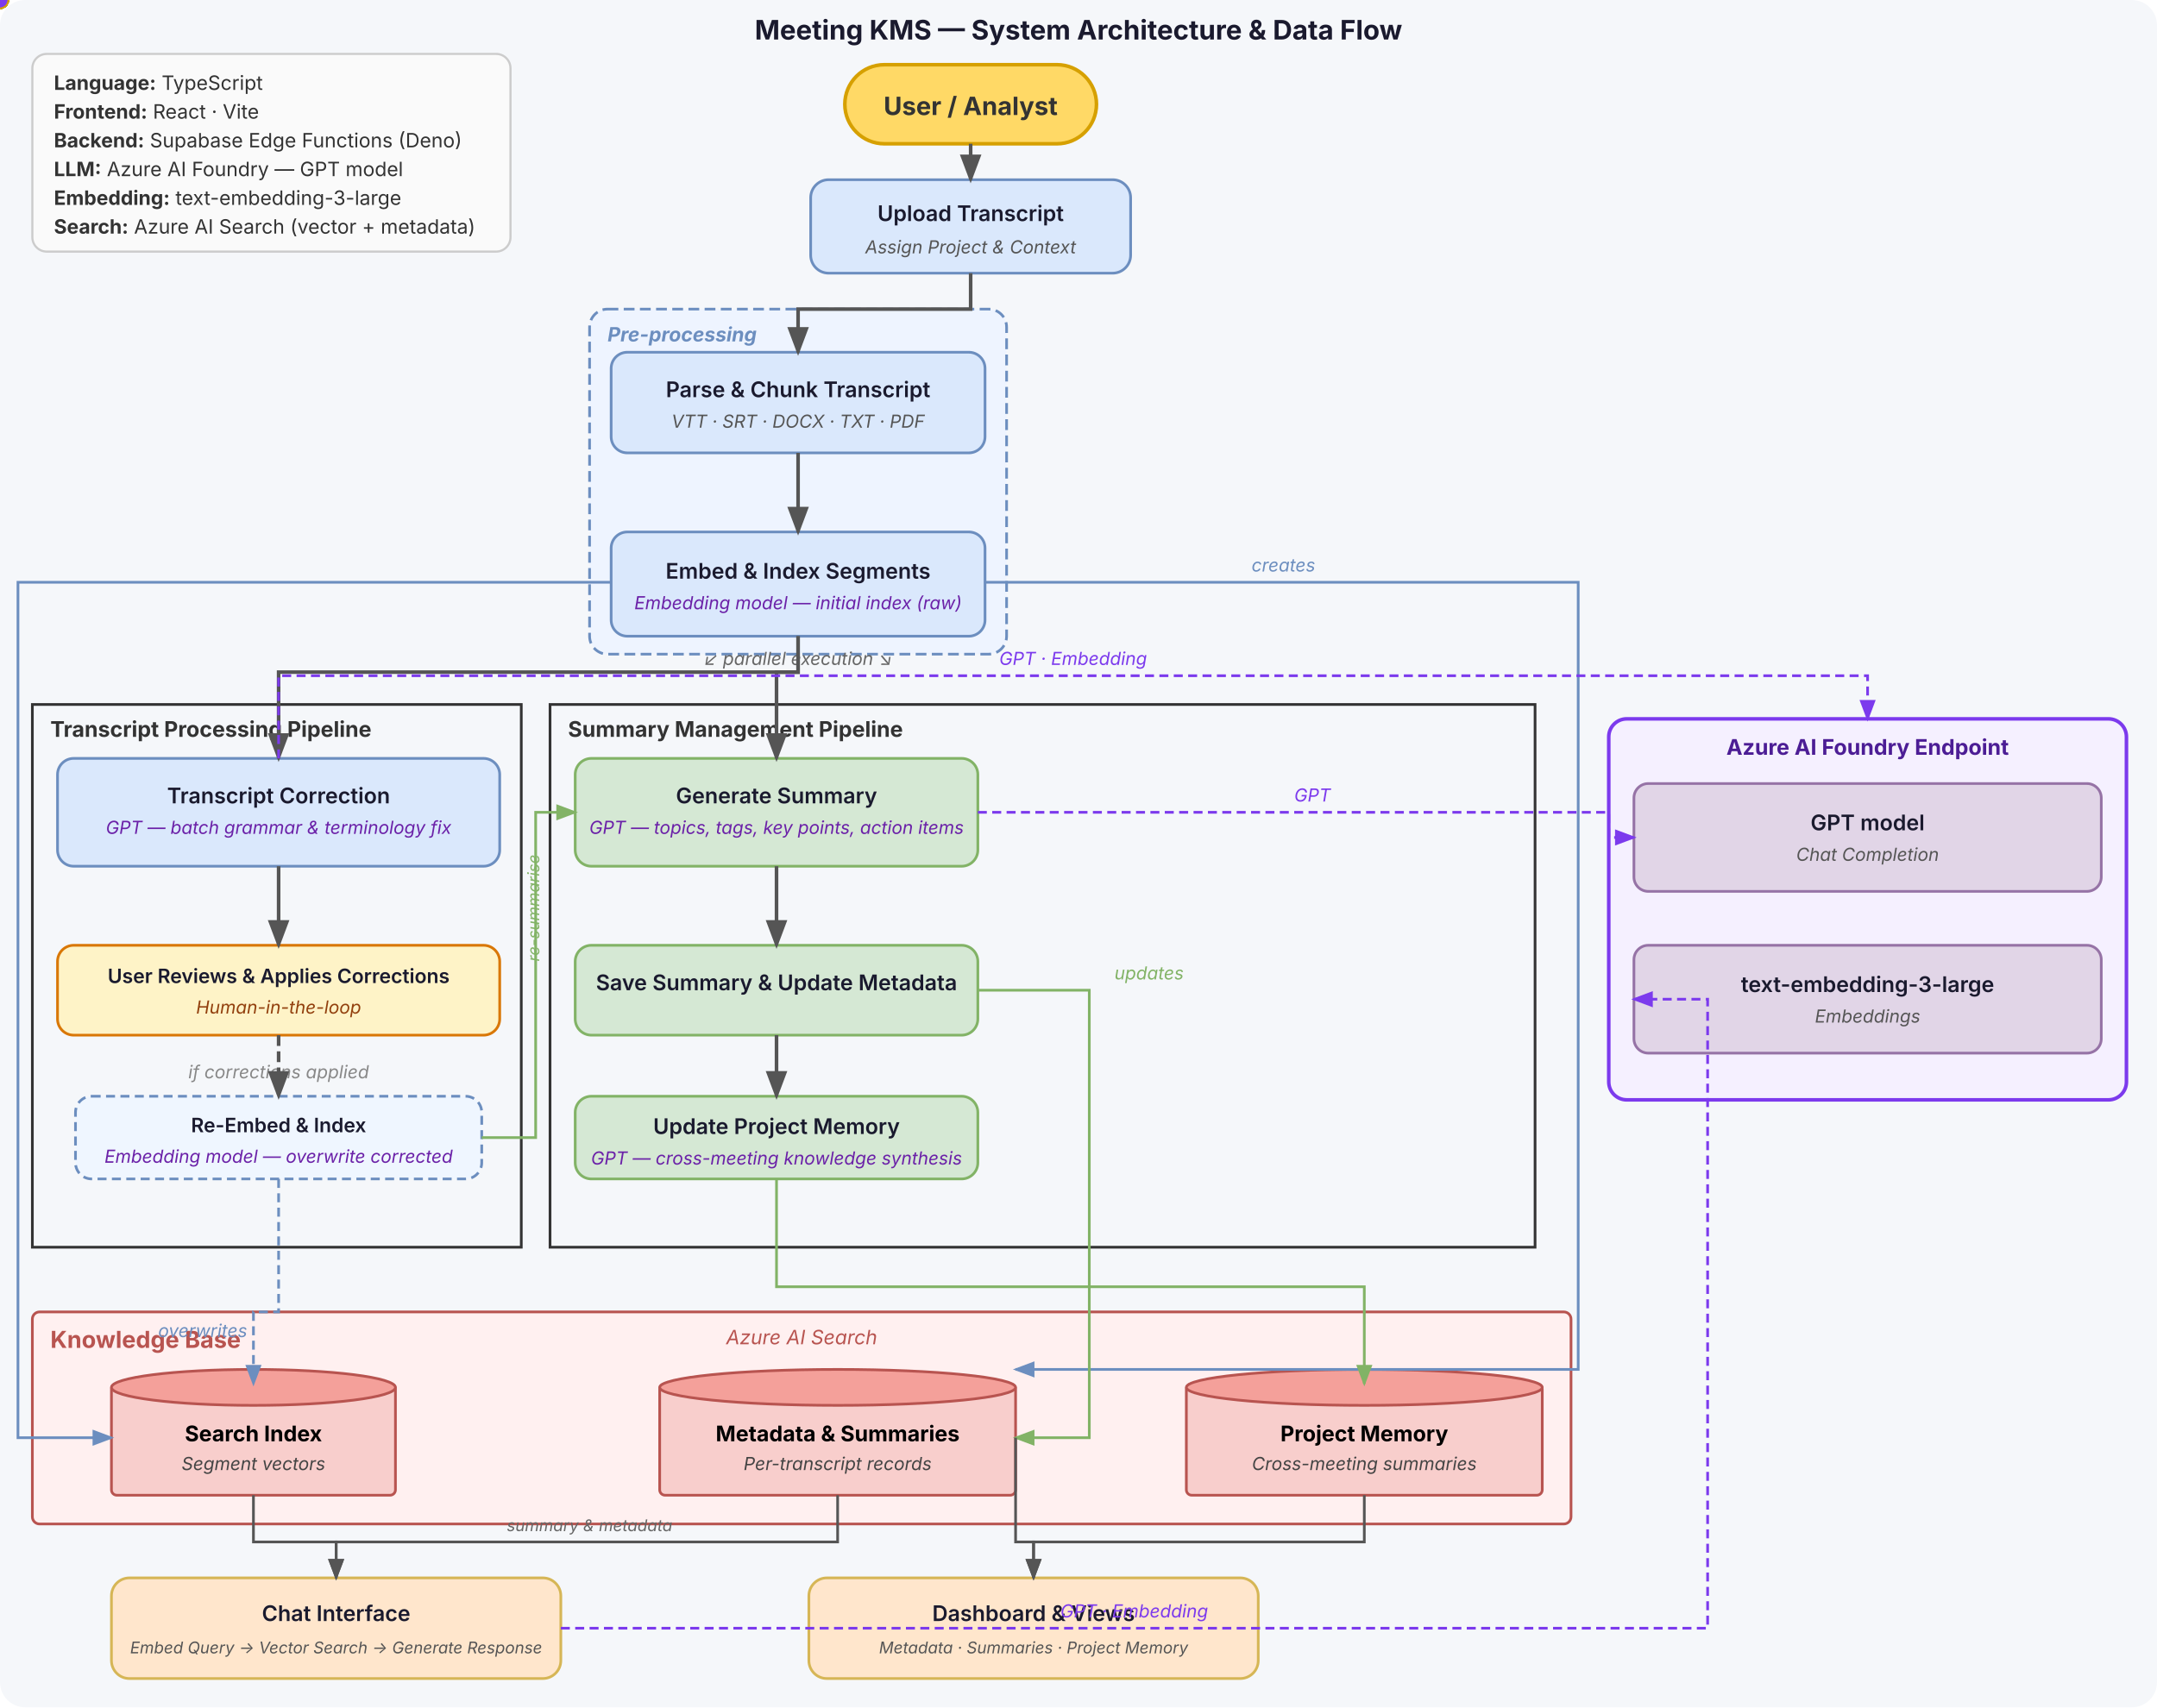
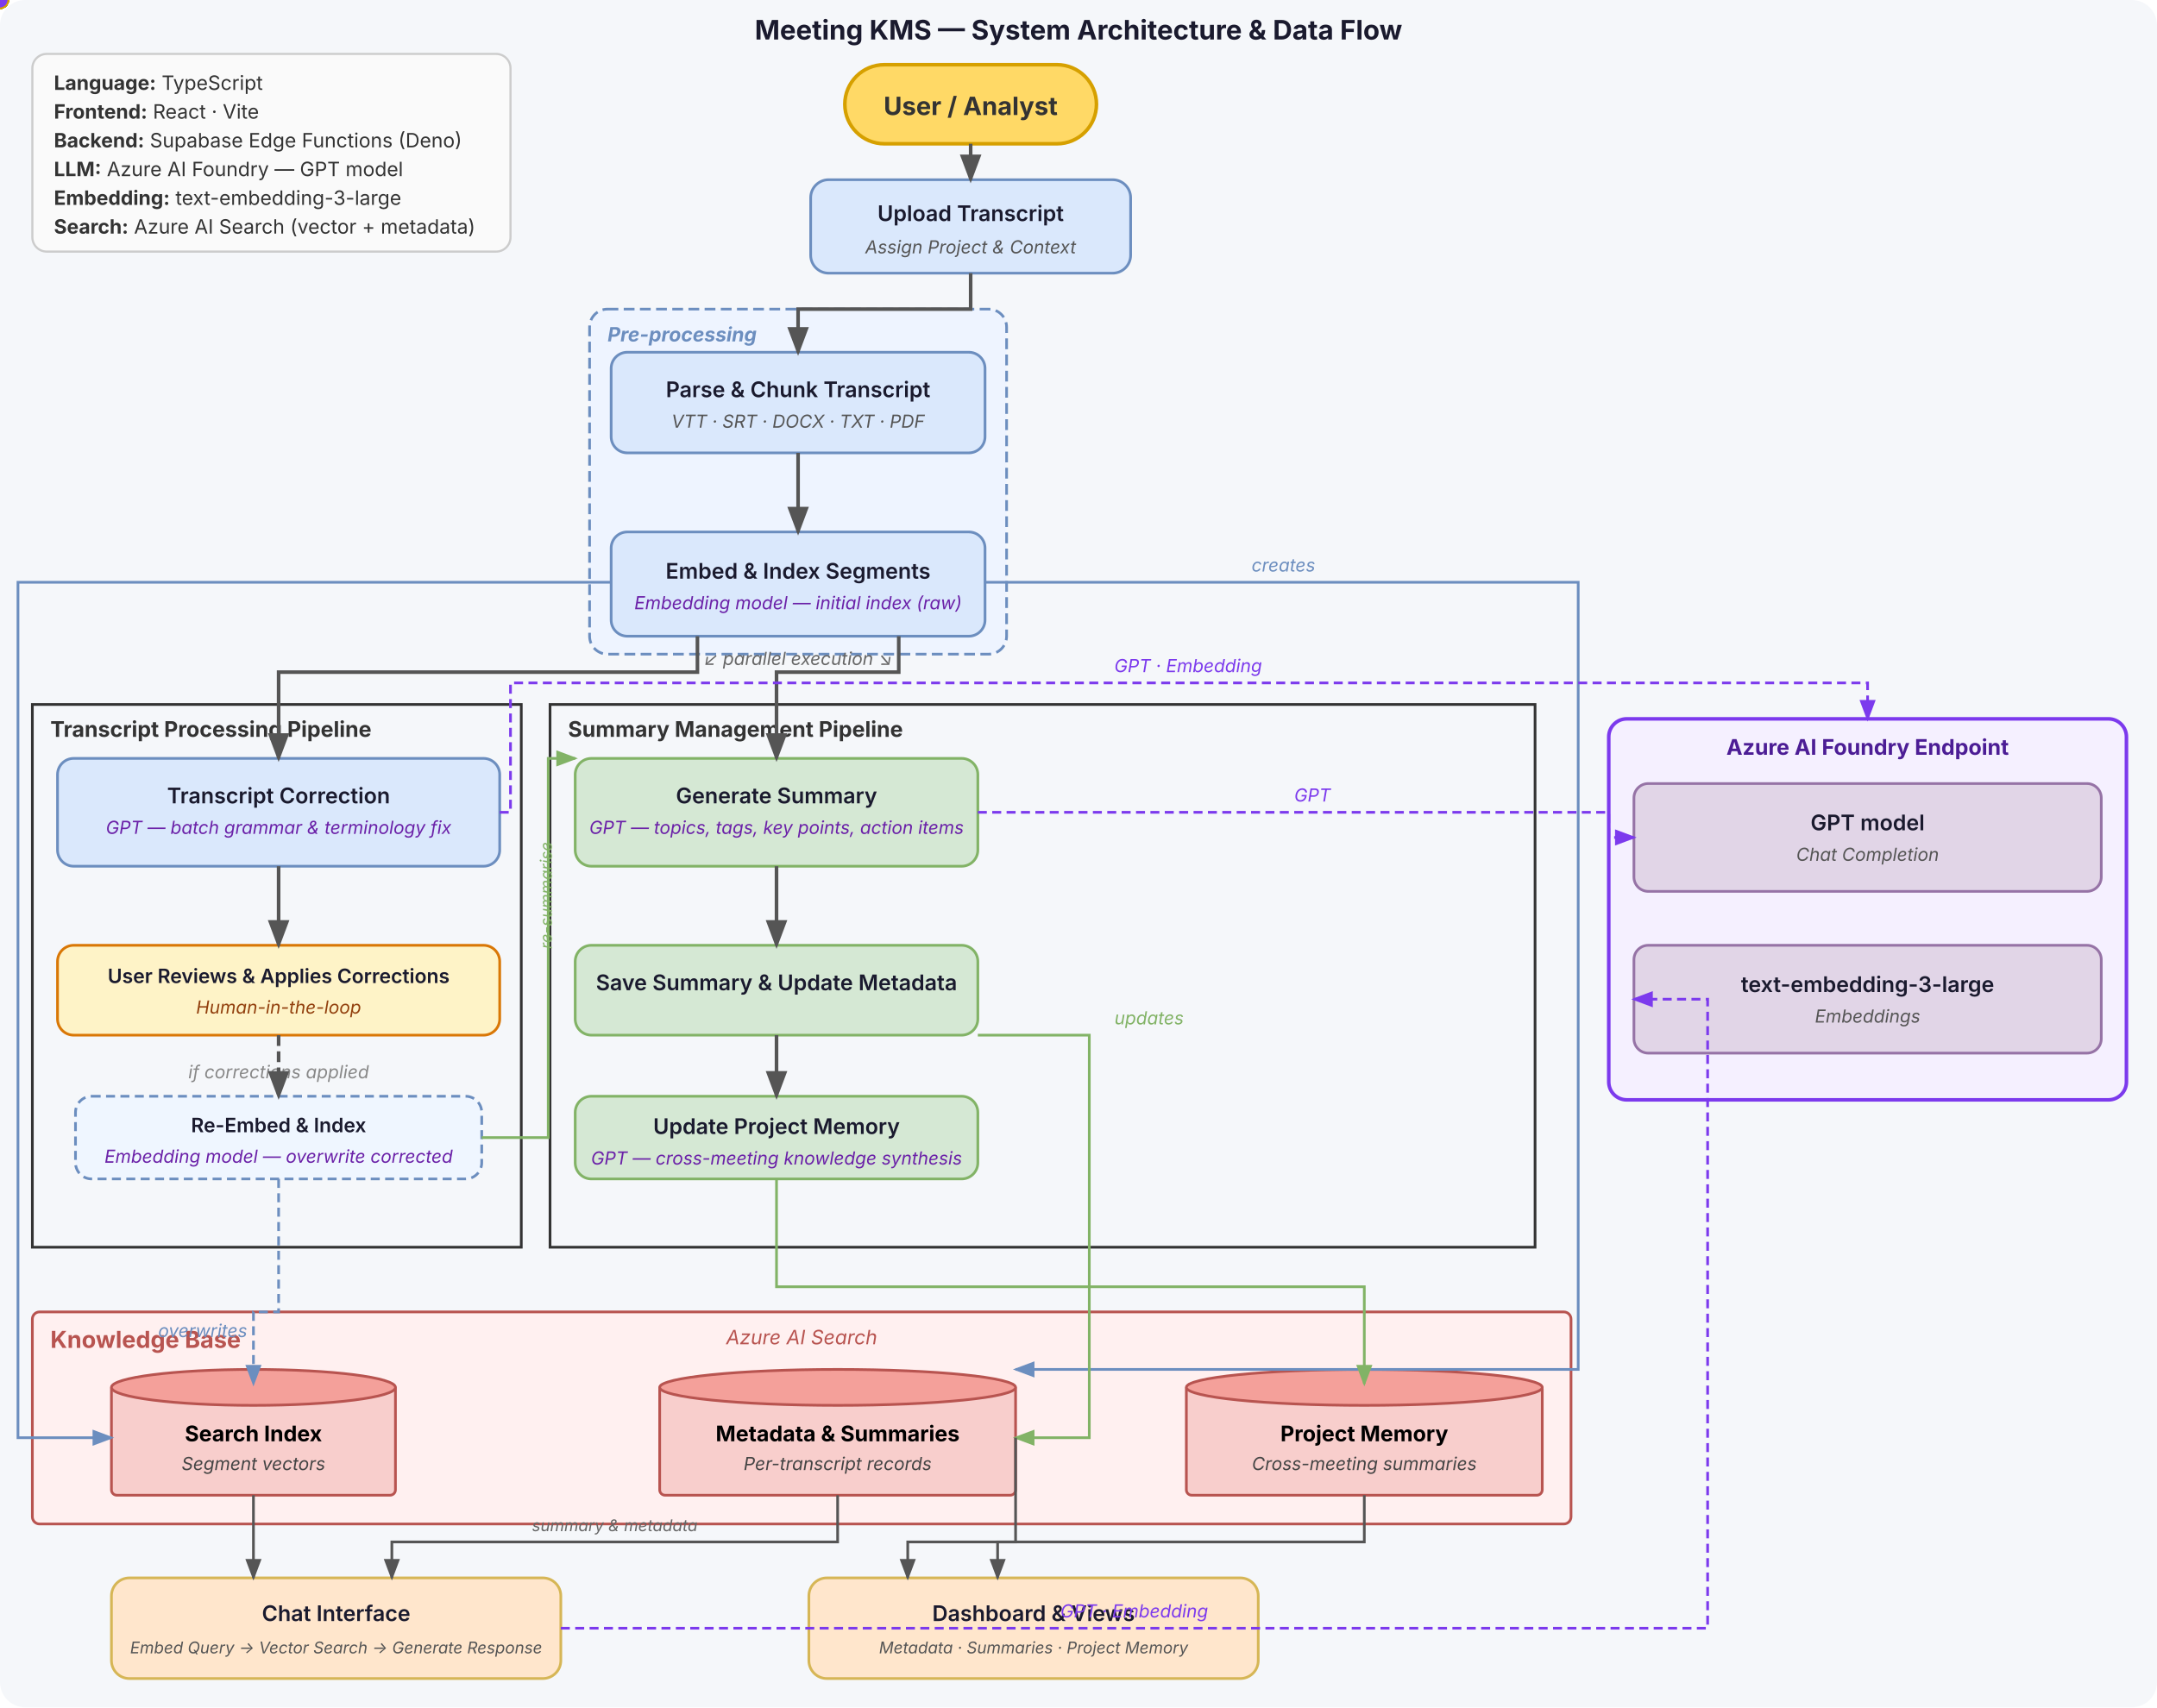
<svg xmlns="http://www.w3.org/2000/svg" xmlns:xlink="http://www.w3.org/1999/xlink" viewBox="0 0 1200 950" width="1200" height="950" font-family="-apple-system,BlinkMacSystemFont,'Segoe UI',sans-serif" font-size="13">
  <defs>
    <marker id="arr" markerWidth="8" markerHeight="6" refX="7" refY="3" orient="auto">
      <polygon points="0 0,8 3,0 6" fill="#555" />
    </marker>
    <marker id="arr-b" markerWidth="8" markerHeight="6" refX="7" refY="3" orient="auto">
      <polygon points="0 0,8 3,0 6" fill="#6C8EBF" />
    </marker>
    <marker id="arr-g" markerWidth="8" markerHeight="6" refX="7" refY="3" orient="auto">
      <polygon points="0 0,8 3,0 6" fill="#82B366" />
    </marker>
    <marker id="arr-v" markerWidth="8" markerHeight="6" refX="7" refY="3" orient="auto">
      <polygon points="0 0,8 3,0 6" fill="#7C3AED" />
    </marker>
  </defs>
  <rect width="1200" height="950" fill="#F5F7FA" rx="14" />
  <text x="600" y="22" text-anchor="middle" font-size="15" font-weight="700" fill="#1a1a2e">Meeting KMS — System Architecture &amp; Data Flow</text>
  <rect x="18" y="30" width="266" height="110" rx="8" fill="#FAFAFA" stroke="#CCCCCC" stroke-width="1.2" />
  <text x="30" y="50" font-size="11" fill="#333">
    <tspan font-weight="700">Language:</tspan>  TypeScript</text>
  <text x="30" y="66" font-size="11" fill="#333">
    <tspan font-weight="700">Frontend:</tspan>  React · Vite</text>
  <text x="30" y="82" font-size="11" fill="#333">
    <tspan font-weight="700">Backend:</tspan>   Supabase Edge Functions (Deno)</text>
  <text x="30" y="98" font-size="11" fill="#333">
    <tspan font-weight="700">LLM:</tspan>       Azure AI Foundry — GPT model</text>
  <text x="30" y="114" font-size="11" fill="#333">
    <tspan font-weight="700">Embedding:</tspan> text-embedding-3-large</text>
  <text x="30" y="130" font-size="11" fill="#333">
    <tspan font-weight="700">Search:</tspan>    Azure AI Search (vector + metadata)</text>
  <rect x="470" y="36" width="140" height="44" rx="22" fill="#FFD966" stroke="#D6A000" stroke-width="2" />
  <text x="540" y="64" text-anchor="middle" font-weight="700" font-size="14" fill="#333">User / Analyst</text>
  <rect x="451" y="100" width="178" height="52" rx="10" fill="#DAE8FC" stroke="#6C8EBF" stroke-width="1.5" />
  <text x="540" y="123" text-anchor="middle" font-weight="600" font-size="12" fill="#1a1a2e">Upload Transcript</text>
  <text x="540" y="141" text-anchor="middle" font-size="10" fill="#555" font-style="italic">Assign Project &amp; Context</text>
  <rect x="328" y="172" width="232" height="192" rx="10" fill="#EEF4FF" stroke="#6C8EBF" stroke-width="1.5" stroke-dasharray="6,3" />
  <text x="338" y="190" font-size="11" font-weight="700" fill="#6C8EBF" font-style="italic">Pre-processing</text>
  <rect x="340" y="196" width="208" height="56" rx="9" fill="#DAE8FC" stroke="#6C8EBF" stroke-width="1.5" />
  <text x="444" y="221" text-anchor="middle" font-weight="600" font-size="12" fill="#1a1a2e">Parse &amp; Chunk Transcript</text>
  <text x="444" y="238" text-anchor="middle" font-size="10" fill="#555" font-style="italic">VTT · SRT · DOCX · TXT · PDF</text>
  <rect x="340" y="296" width="208" height="58" rx="9" fill="#DAE8FC" stroke="#6C8EBF" stroke-width="1.5" />
  <text x="444" y="322" text-anchor="middle" font-weight="600" font-size="12" fill="#1a1a2e">Embed &amp; Index Segments</text>
  <text x="444" y="339" text-anchor="middle" font-size="10" fill="#6B21A8" font-style="italic">Embedding model — initial index (raw)</text>
  <text x="444" y="370" text-anchor="middle" font-size="10" fill="#666" font-style="italic">↙  parallel execution  ↘</text>
  <rect x="18" y="392" width="272" height="302" fill="none" stroke="#333" stroke-width="1.5" />
  <text x="28" y="410" font-size="12" font-weight="700" fill="#333">Transcript Processing Pipeline</text>
  <rect x="32" y="422" width="246" height="60" rx="9" fill="#DAE8FC" stroke="#6C8EBF" stroke-width="1.5" />
  <text x="155" y="447" text-anchor="middle" font-weight="600" font-size="12" fill="#1a1a2e">Transcript Correction</text>
  <text x="155" y="464" text-anchor="middle" font-size="10" fill="#6B21A8" font-style="italic">GPT — batch grammar &amp; terminology fix</text>
  <rect x="32" y="526" width="246" height="50" rx="9" fill="#FEF3C7" stroke="#D97706" stroke-width="1.5" />
  <text x="155" y="547" text-anchor="middle" font-weight="600" font-size="11" fill="#1a1a2e">User Reviews &amp; Applies Corrections</text>
  <text x="155" y="564" text-anchor="middle" font-size="10" fill="#92400E" font-style="italic">Human-in-the-loop</text>
  <text x="155" y="600" text-anchor="middle" font-size="10" fill="#888" font-style="italic">if corrections applied</text>
  <rect x="42" y="610" width="226" height="46" rx="9" fill="#EFF6FF" stroke="#6C8EBF" stroke-width="1.5" stroke-dasharray="5,3" />
  <text x="155" y="630" text-anchor="middle" font-weight="600" font-size="11" fill="#1a1a2e">Re-Embed &amp; Index</text>
  <text x="155" y="647" text-anchor="middle" font-size="10" fill="#6B21A8" font-style="italic">Embedding model — overwrite corrected</text>
  <rect x="306" y="392" width="548" height="302" fill="none" stroke="#333" stroke-width="1.5" />
  <text x="316" y="410" font-size="12" font-weight="700" fill="#333">Summary Management Pipeline</text>
  <rect x="320" y="422" width="224" height="60" rx="9" fill="#D5E8D4" stroke="#82B366" stroke-width="1.5" />
  <text x="432" y="447" text-anchor="middle" font-weight="600" font-size="12" fill="#1a1a2e">Generate Summary</text>
  <text x="432" y="464" text-anchor="middle" font-size="10" fill="#6B21A8" font-style="italic">GPT — topics, tags, key points, action items</text>
  <rect x="320" y="526" width="224" height="50" rx="9" fill="#D5E8D4" stroke="#82B366" stroke-width="1.5" />
  <text x="432" y="551" text-anchor="middle" font-weight="600" font-size="12" fill="#1a1a2e">Save Summary &amp; Update Metadata</text>
  <rect x="320" y="610" width="224" height="46" rx="9" fill="#D5E8D4" stroke="#82B366" stroke-width="1.5" />
  <text x="432" y="631" text-anchor="middle" font-weight="600" font-size="12" fill="#1a1a2e">Update Project Memory</text>
  <text x="432" y="648" text-anchor="middle" font-size="10" fill="#6B21A8" font-style="italic">GPT — cross-meeting knowledge synthesis</text>
  <rect x="895" y="400" width="288" height="212" rx="10" fill="#F5F0FF" stroke="#7C3AED" stroke-width="2" />
  <text x="1039" y="420" text-anchor="middle" font-size="12" font-weight="700" fill="#4C1D95">Azure AI Foundry Endpoint</text>
  <rect x="909" y="436" width="260" height="60" rx="8" fill="#E1D5E7" stroke="#9673A6" stroke-width="1.5" />
  <text x="1039" y="462" text-anchor="middle" font-weight="600" font-size="12" fill="#1a1a2e">GPT model</text>
  <text x="1039" y="479" text-anchor="middle" font-size="10" fill="#555" font-style="italic">Chat Completion</text>
  <rect x="909" y="526" width="260" height="60" rx="8" fill="#E1D5E7" stroke="#9673A6" stroke-width="1.5" />
  <text x="1039" y="552" text-anchor="middle" font-weight="600" font-size="12" fill="#1a1a2e">text-embedding-3-large</text>
  <text x="1039" y="569" text-anchor="middle" font-size="10" fill="#555" font-style="italic">Embeddings</text>
  <rect x="18" y="730" width="856" height="118" rx="4" fill="#FFF0F0" stroke="#B85450" stroke-width="1.5" />
  <text x="28" y="750" font-size="13" font-weight="700" fill="#B85450">Knowledge Base</text>
  <text x="446" y="748" text-anchor="middle" font-size="11" fill="#B85450" font-style="italic">Azure AI Search</text>
  <rect x="62" y="770" width="158" height="62" rx="3" fill="#F8CECC" stroke="#B85450" stroke-width="1.5" />
  <ellipse cx="141" cy="772" rx="79" ry="10" fill="#F4A09A" stroke="#B85450" stroke-width="1.5" />
  <text x="141" y="802" text-anchor="middle" font-weight="700" font-size="12" fill="#000">Search Index</text>
  <text x="141" y="818" text-anchor="middle" font-size="10" fill="#444" font-style="italic">Segment vectors</text>
  <rect x="367" y="770" width="198" height="62" rx="3" fill="#F8CECC" stroke="#B85450" stroke-width="1.5" />
  <ellipse cx="466" cy="772" rx="99" ry="10" fill="#F4A09A" stroke="#B85450" stroke-width="1.5" />
  <text x="466" y="802" text-anchor="middle" font-weight="700" font-size="12" fill="#000">Metadata &amp; Summaries</text>
  <text x="466" y="818" text-anchor="middle" font-size="10" fill="#444" font-style="italic">Per-transcript records</text>
  <rect x="660" y="770" width="198" height="62" rx="3" fill="#F8CECC" stroke="#B85450" stroke-width="1.5" />
  <ellipse cx="759" cy="772" rx="99" ry="10" fill="#F4A09A" stroke="#B85450" stroke-width="1.5" />
  <text x="759" y="802" text-anchor="middle" font-weight="700" font-size="12" fill="#000">Project Memory</text>
  <text x="759" y="818" text-anchor="middle" font-size="10" fill="#444" font-style="italic">Cross-meeting summaries</text>
  <rect x="62" y="878" width="250" height="56" rx="10" fill="#FFE6CC" stroke="#D6B656" stroke-width="1.5" />
  <text x="187" y="902" text-anchor="middle" font-weight="600" font-size="12" fill="#1a1a2e">Chat Interface</text>
  <text x="187" y="920" text-anchor="middle" font-size="9" fill="#555" font-style="italic">Embed Query → Vector Search → Generate Response</text>
  <rect x="450" y="878" width="250" height="56" rx="10" fill="#FFE6CC" stroke="#D6B656" stroke-width="1.5" />
  <text x="575" y="902" text-anchor="middle" font-weight="600" font-size="12" fill="#1a1a2e">Dashboard &amp; Views</text>
  <text x="575" y="920" text-anchor="middle" font-size="9" fill="#555" font-style="italic">Metadata · Summaries · Project Memory</text>
  <path id="p1" d="M540,80 L540,100" stroke="#555" stroke-width="2" fill="none" marker-end="url(#arr)" />
  <path id="p2" d="M540,152 L540,172 L444,172 L444,196" stroke="#555" stroke-width="2" fill="none" marker-end="url(#arr)" />
  <path id="p3" d="M444,252 L444,296" stroke="#555" stroke-width="2" fill="none" marker-end="url(#arr)" />
-   <path id="p4" d="M444,354 L444,374 L155,374 L155,422" stroke="#555" stroke-width="2" fill="none" marker-end="url(#arr)" />
-   <path id="p5" d="M444,354 L444,374 L432,374 L432,422" stroke="#555" stroke-width="2" fill="none" marker-end="url(#arr)" />
+   <path id="p4" d="M388,354 L388,374 L155,374 L155,422" stroke="#555" stroke-width="2" fill="none" marker-end="url(#arr)" />
+   <path id="p5" d="M500,354 L500,374 L432,374 L432,422" stroke="#555" stroke-width="2" fill="none" marker-end="url(#arr)" />
  <path id="p6" d="M155,482 L155,526" stroke="#555" stroke-width="2" fill="none" marker-end="url(#arr)" />
  <path id="p7" d="M155,576 L155,610" stroke="#555" stroke-width="2" stroke-dasharray="6,3" fill="none" marker-end="url(#arr)" />
  <path id="p8" d="M432,482 L432,526" stroke="#555" stroke-width="2" fill="none" marker-end="url(#arr)" />
  <path id="p9" d="M432,576 L432,610" stroke="#555" stroke-width="2" fill="none" marker-end="url(#arr)" />
  <path id="kb1" d="M340,324 L10,324 L10,800 L62,800" stroke="#6C8EBF" stroke-width="1.5" fill="none" marker-end="url(#arr-b)" />
  <path id="kb2" d="M548,324 L878,324 L878,762 L565,762" stroke="#6C8EBF" stroke-width="1.5" fill="none" marker-end="url(#arr-b)" />
  <text x="714" y="318" text-anchor="middle" font-size="10" fill="#6C8EBF" font-style="italic">creates</text>
  <path id="kb3" d="M155,656 L155,730 L141,730 L141,770" stroke="#6C8EBF" stroke-width="1.5" stroke-dasharray="5,3" fill="none" marker-end="url(#arr-b)" />
  <text x="88" y="744" font-size="10" fill="#6C8EBF" font-style="italic">overwrites</text>
-   <path id="p_re2sum" d="M268,633 L298,633 L298,452 L320,452" stroke="#82B366" stroke-width="1.5" fill="none" marker-end="url(#arr-g)" />
-   <text x="300" y="535" font-size="9" fill="#82B366" font-style="italic" transform="rotate(-90,300,535)">re-summarise</text>
-   <path id="kb4" d="M544,551 L606,551 L606,800 L565,800" stroke="#82B366" stroke-width="1.5" fill="none" marker-end="url(#arr-g)" />
-   <text x="620" y="545" font-size="10" fill="#82B366" font-style="italic">updates</text>
+   <path id="p_re2sum" d="M268,633 L305,633 L305,422 L320,422" stroke="#82B366" stroke-width="1.5" fill="none" marker-end="url(#arr-g)" />
+   <text x="307" y="528" font-size="9" fill="#82B366" font-style="italic" transform="rotate(-90,307,528)">re-summarise</text>
+   <path id="kb4" d="M544,576 L606,576 L606,800 L565,800" stroke="#82B366" stroke-width="1.5" fill="none" marker-end="url(#arr-g)" />
+   <text x="620" y="570" font-size="10" fill="#82B366" font-style="italic">updates</text>
  <path id="kb5" d="M432,656 L432,716 L759,716 L759,770" stroke="#82B366" stroke-width="1.5" fill="none" marker-end="url(#arr-g)" />
-   <path id="r1" d="M141,832 L141,858 L187,858 L187,878" stroke="#555" stroke-width="1.5" fill="none" marker-end="url(#arr)" />
-   <path id="r2" d="M466,832 L466,858 L187,858 L187,878" stroke="#555" stroke-width="1.5" fill="none" marker-end="url(#arr)" />
-   <text x="328" y="852" text-anchor="middle" font-size="9" fill="#666" font-style="italic">summary &amp; metadata</text>
-   <path id="r3" d="M565,800 L565,858 L575,858 L575,878" stroke="#555" stroke-width="1.5" fill="none" marker-end="url(#arr)" />
-   <path id="r4" d="M759,832 L759,858 L575,858 L575,878" stroke="#555" stroke-width="1.5" fill="none" marker-end="url(#arr)" />
-   <path id="ai1" d="M155,422 L155,376 L1039,376 L1039,400" stroke="#7C3AED" stroke-width="1.5" stroke-dasharray="5,3" fill="none" marker-end="url(#arr-v)" />
-   <text x="597" y="370" text-anchor="middle" font-size="10" fill="#7C3AED" font-style="italic">GPT · Embedding</text>
+   <path id="r1" d="M141,832 L141,878" stroke="#555" stroke-width="1.5" fill="none" marker-end="url(#arr)" />
+   <path id="r2" d="M466,832 L466,858 L218,858 L218,878" stroke="#555" stroke-width="1.5" fill="none" marker-end="url(#arr)" />
+   <text x="342" y="852" text-anchor="middle" font-size="9" fill="#666" font-style="italic">summary &amp; metadata</text>
+   <path id="r3" d="M565,800 L565,858 L505,858 L505,878" stroke="#555" stroke-width="1.5" fill="none" marker-end="url(#arr)" />
+   <path id="r4" d="M759,832 L759,858 L555,858 L555,878" stroke="#555" stroke-width="1.5" fill="none" marker-end="url(#arr)" />
+   <path id="ai1" d="M278,452 L284,452 L284,380 L1039,380 L1039,400" stroke="#7C3AED" stroke-width="1.5" stroke-dasharray="5,3" fill="none" marker-end="url(#arr-v)" />
+   <text x="661" y="374" text-anchor="middle" font-size="10" fill="#7C3AED" font-style="italic">GPT · Embedding</text>
  <path id="ai2" d="M544,452 L895,452 L895,466 L909,466" stroke="#7C3AED" stroke-width="1.5" stroke-dasharray="5,3" fill="none" marker-end="url(#arr-v)" />
  <text x="720" y="446" font-size="10" fill="#7C3AED" font-style="italic">GPT</text>
  <path id="ai3" d="M312,906 L950,906 L950,556 L909,556" stroke="#7C3AED" stroke-width="1.5" stroke-dasharray="5,3" fill="none" marker-end="url(#arr-v)" />
  <text x="631" y="900" text-anchor="middle" font-size="10" fill="#7C3AED" font-style="italic">GPT · Embedding</text>
  <circle r="5" fill="#4A90D9" opacity="0.9">
    <animateMotion dur="0.5s" repeatCount="indefinite" begin="0s">
      <mpath href="#p1" xlink:href="#p1" />
    </animateMotion>
  </circle>
  <circle r="5" fill="#4A90D9" opacity="0.9">
    <animateMotion dur="0.5s" repeatCount="indefinite" begin="0.25s">
      <mpath href="#p1" xlink:href="#p1" />
    </animateMotion>
  </circle>
  <circle r="5" fill="#4A90D9" opacity="0.9">
    <animateMotion dur="1.6s" repeatCount="indefinite" begin="0.2s">
      <mpath href="#p2" xlink:href="#p2" />
    </animateMotion>
  </circle>
  <circle r="5" fill="#4A90D9" opacity="0.9">
    <animateMotion dur="1.6s" repeatCount="indefinite" begin="1.0s">
      <mpath href="#p2" xlink:href="#p2" />
    </animateMotion>
  </circle>
  <circle r="5" fill="#4A90D9" opacity="0.9">
    <animateMotion dur="0.8s" repeatCount="indefinite" begin="0.5s">
      <mpath href="#p3" xlink:href="#p3" />
    </animateMotion>
  </circle>
  <circle r="5" fill="#4A90D9" opacity="0.9">
    <animateMotion dur="0.8s" repeatCount="indefinite" begin="0.9s">
      <mpath href="#p3" xlink:href="#p3" />
    </animateMotion>
  </circle>
  <circle r="5" fill="#6C8EBF" opacity="0.9">
    <animateMotion dur="2.5s" repeatCount="indefinite" begin="0.8s">
      <mpath href="#p4" xlink:href="#p4" />
    </animateMotion>
  </circle>
  <circle r="5" fill="#6C8EBF" opacity="0.9">
    <animateMotion dur="2.5s" repeatCount="indefinite" begin="2.0s">
      <mpath href="#p4" xlink:href="#p4" />
    </animateMotion>
  </circle>
  <circle r="5" fill="#82B366" opacity="0.9">
    <animateMotion dur="1.0s" repeatCount="indefinite" begin="0.8s">
      <mpath href="#p5" xlink:href="#p5" />
    </animateMotion>
  </circle>
  <circle r="5" fill="#82B366" opacity="0.9">
    <animateMotion dur="1.0s" repeatCount="indefinite" begin="1.3s">
      <mpath href="#p5" xlink:href="#p5" />
    </animateMotion>
  </circle>
  <circle r="5" fill="#6C8EBF" opacity="0.9">
    <animateMotion dur="0.8s" repeatCount="indefinite" begin="1.2s">
      <mpath href="#p6" xlink:href="#p6" />
    </animateMotion>
  </circle>
  <circle r="5" fill="#6C8EBF" opacity="0.9">
    <animateMotion dur="0.8s" repeatCount="indefinite" begin="1.6s">
      <mpath href="#p6" xlink:href="#p6" />
    </animateMotion>
  </circle>
  <circle r="5" fill="#D97706" opacity="0.9">
    <animateMotion dur="0.6s" repeatCount="indefinite" begin="1.5s">
      <mpath href="#p7" xlink:href="#p7" />
    </animateMotion>
  </circle>
  <circle r="5" fill="#D97706" opacity="0.9">
    <animateMotion dur="0.6s" repeatCount="indefinite" begin="1.85s">
      <mpath href="#p7" xlink:href="#p7" />
    </animateMotion>
  </circle>
  <circle r="5" fill="#82B366" opacity="0.9">
    <animateMotion dur="0.8s" repeatCount="indefinite" begin="1.2s">
      <mpath href="#p8" xlink:href="#p8" />
    </animateMotion>
  </circle>
  <circle r="5" fill="#82B366" opacity="0.9">
    <animateMotion dur="0.8s" repeatCount="indefinite" begin="1.6s">
      <mpath href="#p8" xlink:href="#p8" />
    </animateMotion>
  </circle>
  <circle r="5" fill="#82B366" opacity="0.9">
    <animateMotion dur="0.8s" repeatCount="indefinite" begin="1.5s">
      <mpath href="#p9" xlink:href="#p9" />
    </animateMotion>
  </circle>
  <circle r="5" fill="#82B366" opacity="0.9">
    <animateMotion dur="0.8s" repeatCount="indefinite" begin="1.9s">
      <mpath href="#p9" xlink:href="#p9" />
    </animateMotion>
  </circle>
  <circle r="5" fill="#6C8EBF" opacity="0.85">
    <animateMotion dur="5s" repeatCount="indefinite" begin="0.5s">
      <mpath href="#kb1" xlink:href="#kb1" />
    </animateMotion>
  </circle>
  <circle r="5" fill="#6C8EBF" opacity="0.85">
    <animateMotion dur="5s" repeatCount="indefinite" begin="2.8s">
      <mpath href="#kb1" xlink:href="#kb1" />
    </animateMotion>
  </circle>
  <circle r="5" fill="#6C8EBF" opacity="0.85">
    <animateMotion dur="6s" repeatCount="indefinite" begin="0.5s">
      <mpath href="#kb2" xlink:href="#kb2" />
    </animateMotion>
  </circle>
  <circle r="5" fill="#6C8EBF" opacity="0.85">
    <animateMotion dur="6s" repeatCount="indefinite" begin="3.2s">
      <mpath href="#kb2" xlink:href="#kb2" />
    </animateMotion>
  </circle>
  <circle r="5" fill="#6C8EBF" opacity="0.85">
    <animateMotion dur="1.2s" repeatCount="indefinite" begin="1.8s">
      <mpath href="#kb3" xlink:href="#kb3" />
    </animateMotion>
  </circle>
  <circle r="5" fill="#6C8EBF" opacity="0.85">
    <animateMotion dur="1.2s" repeatCount="indefinite" begin="2.4s">
      <mpath href="#kb3" xlink:href="#kb3" />
    </animateMotion>
  </circle>
  <circle r="5" fill="#82B366" opacity="0.9">
    <animateMotion dur="2.2s" repeatCount="indefinite" begin="1.9s">
      <mpath href="#p_re2sum" xlink:href="#p_re2sum" />
    </animateMotion>
  </circle>
  <circle r="5" fill="#82B366" opacity="0.9">
    <animateMotion dur="2.2s" repeatCount="indefinite" begin="3.0s">
      <mpath href="#p_re2sum" xlink:href="#p_re2sum" />
    </animateMotion>
  </circle>
  <circle r="5" fill="#82B366" opacity="0.85">
    <animateMotion dur="2.0s" repeatCount="indefinite" begin="1.8s">
      <mpath href="#kb4" xlink:href="#kb4" />
    </animateMotion>
  </circle>
  <circle r="5" fill="#82B366" opacity="0.85">
    <animateMotion dur="2.0s" repeatCount="indefinite" begin="2.8s">
      <mpath href="#kb4" xlink:href="#kb4" />
    </animateMotion>
  </circle>
  <circle r="5" fill="#82B366" opacity="0.85">
    <animateMotion dur="2.5s" repeatCount="indefinite" begin="2.0s">
      <mpath href="#kb5" xlink:href="#kb5" />
    </animateMotion>
  </circle>
  <circle r="5" fill="#82B366" opacity="0.85">
    <animateMotion dur="2.5s" repeatCount="indefinite" begin="3.2s">
      <mpath href="#kb5" xlink:href="#kb5" />
    </animateMotion>
  </circle>
  <circle r="5" fill="#D6A000" opacity="0.9">
    <animateMotion dur="1.0s" repeatCount="indefinite" begin="2.5s">
      <mpath href="#r1" xlink:href="#r1" />
    </animateMotion>
  </circle>
  <circle r="5" fill="#D6A000" opacity="0.9">
    <animateMotion dur="1.0s" repeatCount="indefinite" begin="3.0s">
      <mpath href="#r1" xlink:href="#r1" />
    </animateMotion>
  </circle>
  <circle r="5" fill="#D6A000" opacity="0.9">
    <animateMotion dur="2.0s" repeatCount="indefinite" begin="2.6s">
      <mpath href="#r2" xlink:href="#r2" />
    </animateMotion>
  </circle>
  <circle r="5" fill="#D6A000" opacity="0.9">
    <animateMotion dur="2.0s" repeatCount="indefinite" begin="3.6s">
      <mpath href="#r2" xlink:href="#r2" />
    </animateMotion>
  </circle>
  <circle r="5" fill="#D6A000" opacity="0.9">
    <animateMotion dur="1.5s" repeatCount="indefinite" begin="2.6s">
      <mpath href="#r3" xlink:href="#r3" />
    </animateMotion>
  </circle>
  <circle r="5" fill="#D6A000" opacity="0.9">
    <animateMotion dur="1.5s" repeatCount="indefinite" begin="3.4s">
      <mpath href="#r3" xlink:href="#r3" />
    </animateMotion>
  </circle>
  <circle r="5" fill="#D6A000" opacity="0.9">
    <animateMotion dur="1.8s" repeatCount="indefinite" begin="2.7s">
      <mpath href="#r4" xlink:href="#r4" />
    </animateMotion>
  </circle>
  <circle r="5" fill="#D6A000" opacity="0.9">
    <animateMotion dur="1.8s" repeatCount="indefinite" begin="3.7s">
      <mpath href="#r4" xlink:href="#r4" />
    </animateMotion>
  </circle>
  <circle r="4" fill="#7C3AED" opacity="0.7">
    <animateMotion dur="4.0s" repeatCount="indefinite" begin="0.3s">
      <mpath href="#ai1" xlink:href="#ai1" />
    </animateMotion>
  </circle>
  <circle r="4" fill="#7C3AED" opacity="0.7">
    <animateMotion dur="4.0s" repeatCount="indefinite" begin="2.3s">
      <mpath href="#ai1" xlink:href="#ai1" />
    </animateMotion>
  </circle>
  <circle r="4" fill="#7C3AED" opacity="0.7">
    <animateMotion dur="2.0s" repeatCount="indefinite" begin="0.3s">
      <mpath href="#ai2" xlink:href="#ai2" />
    </animateMotion>
  </circle>
  <circle r="4" fill="#7C3AED" opacity="0.7">
    <animateMotion dur="2.0s" repeatCount="indefinite" begin="1.3s">
      <mpath href="#ai2" xlink:href="#ai2" />
    </animateMotion>
  </circle>
  <circle r="4" fill="#7C3AED" opacity="0.7">
    <animateMotion dur="5.0s" repeatCount="indefinite" begin="0.3s">
      <mpath href="#ai3" xlink:href="#ai3" />
    </animateMotion>
  </circle>
  <circle r="4" fill="#7C3AED" opacity="0.7">
    <animateMotion dur="5.0s" repeatCount="indefinite" begin="2.8s">
      <mpath href="#ai3" xlink:href="#ai3" />
    </animateMotion>
  </circle>
</svg>
